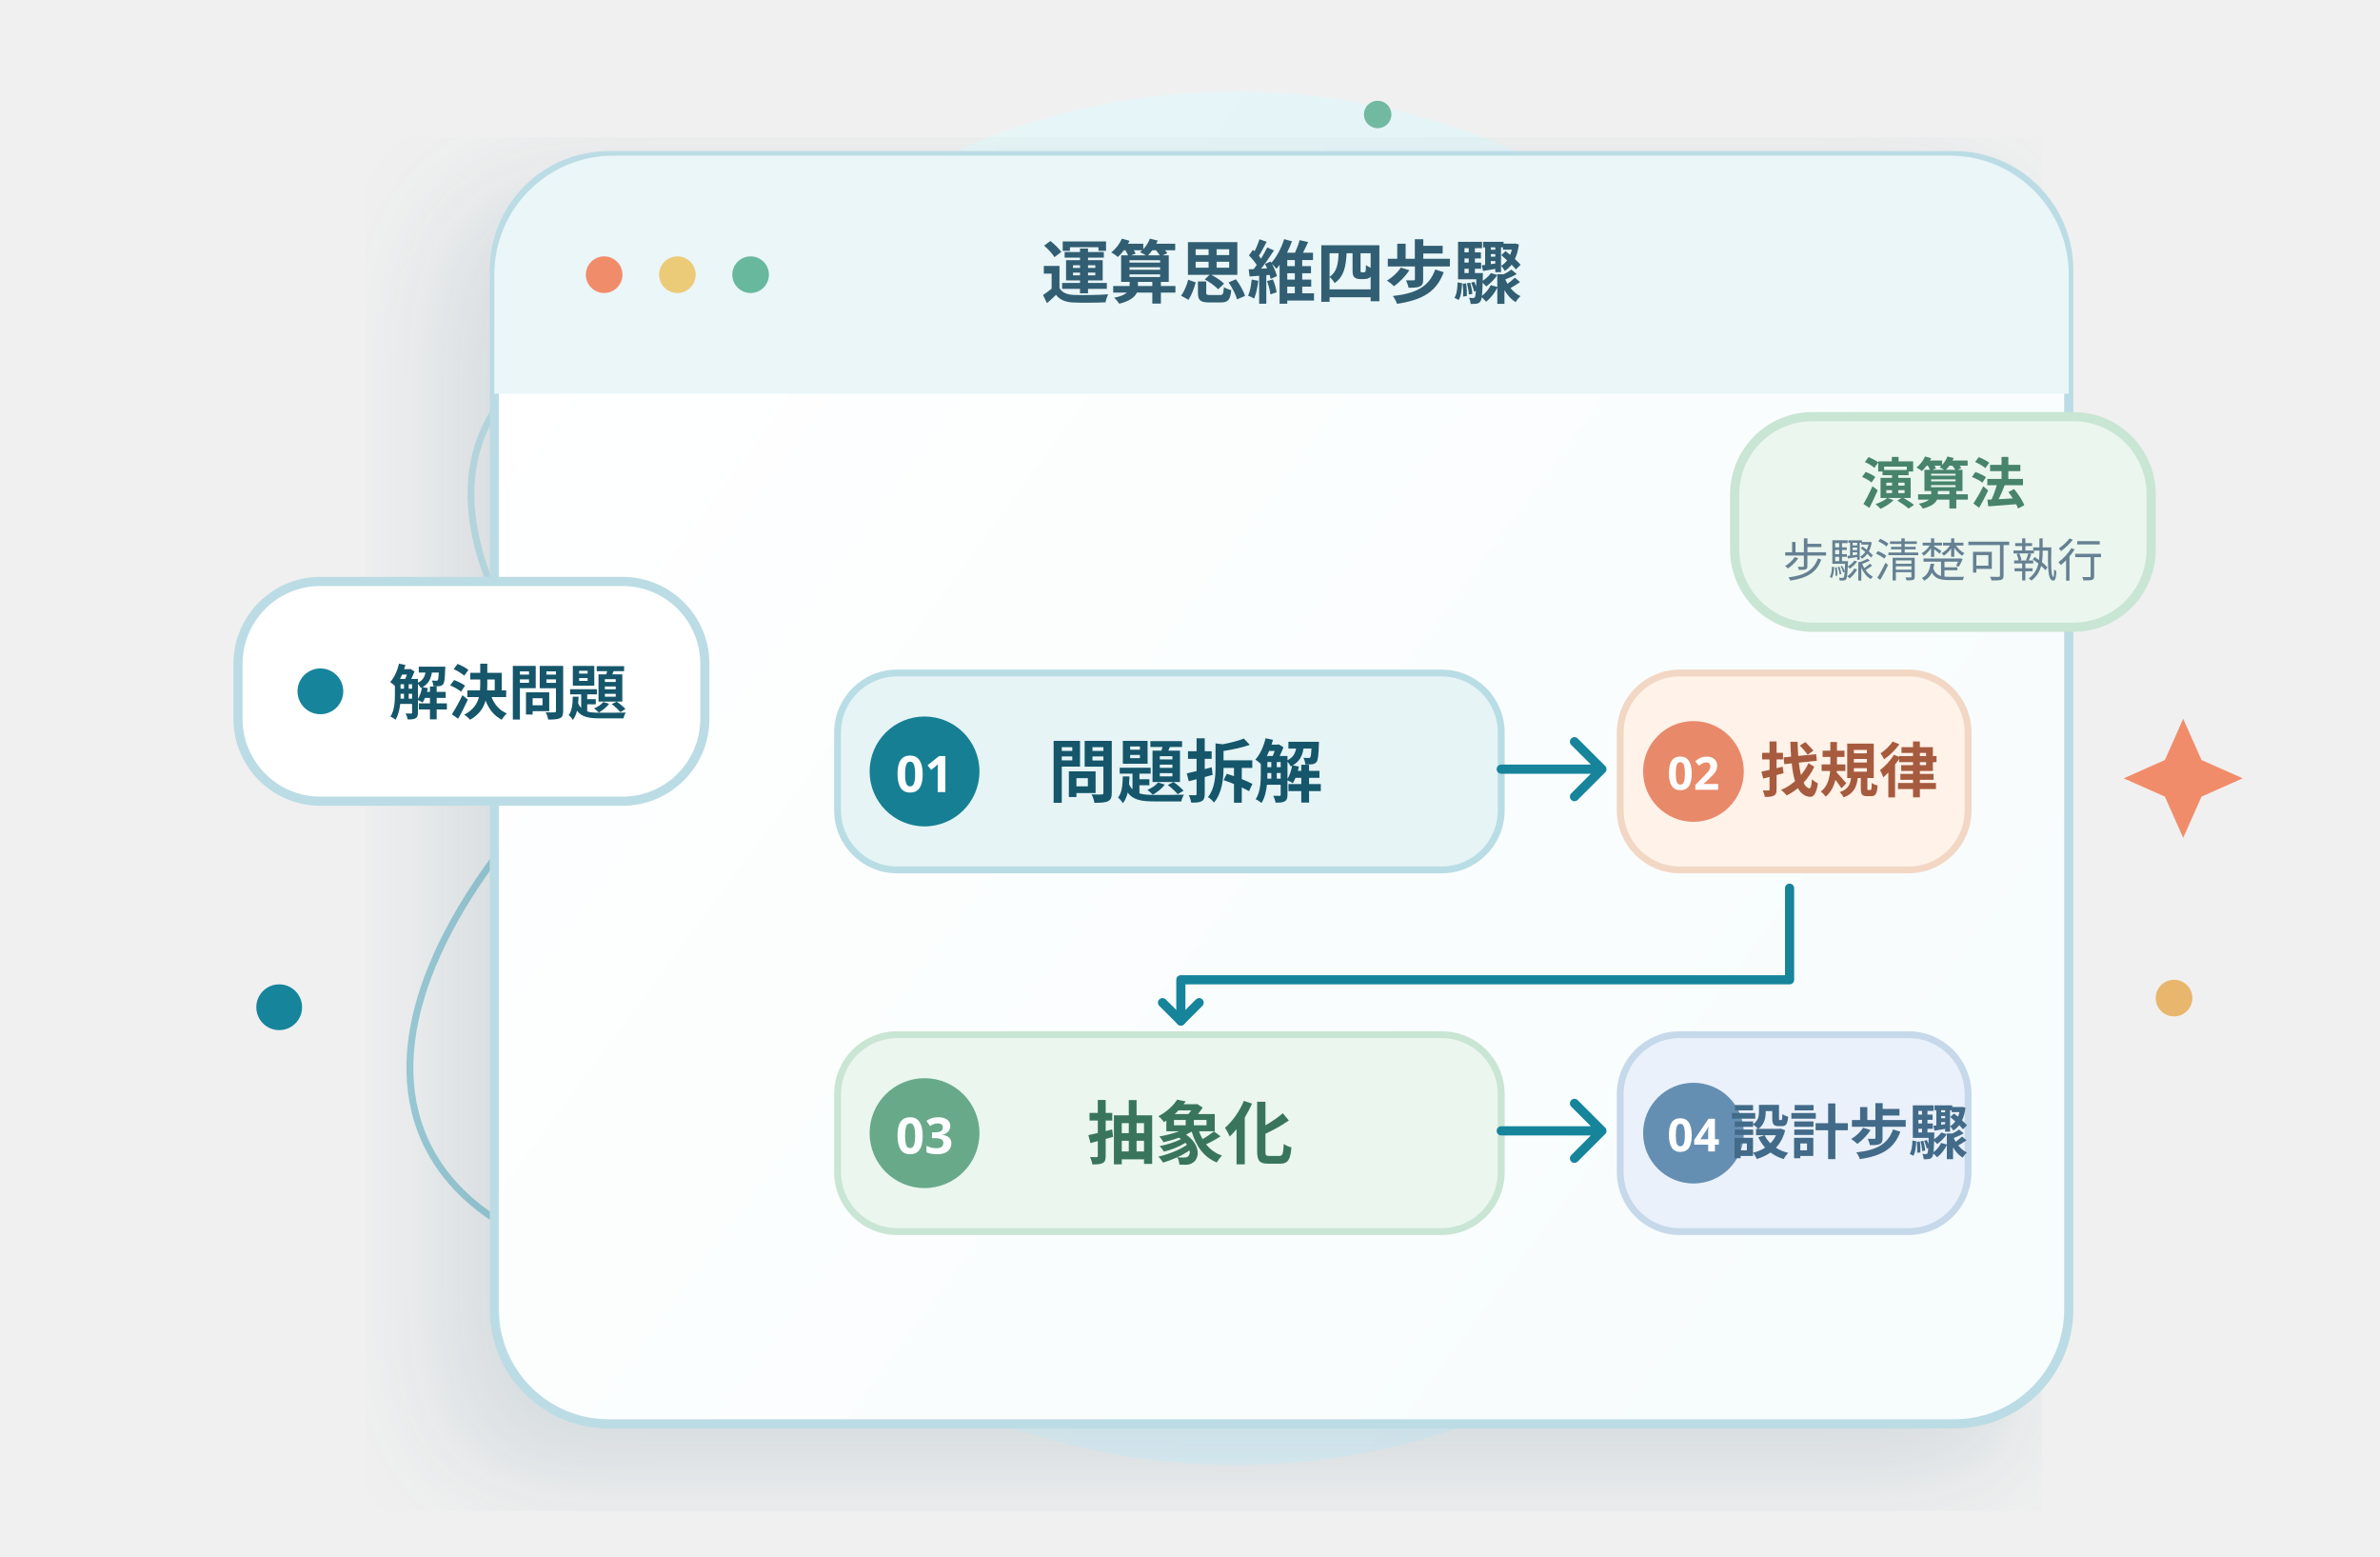
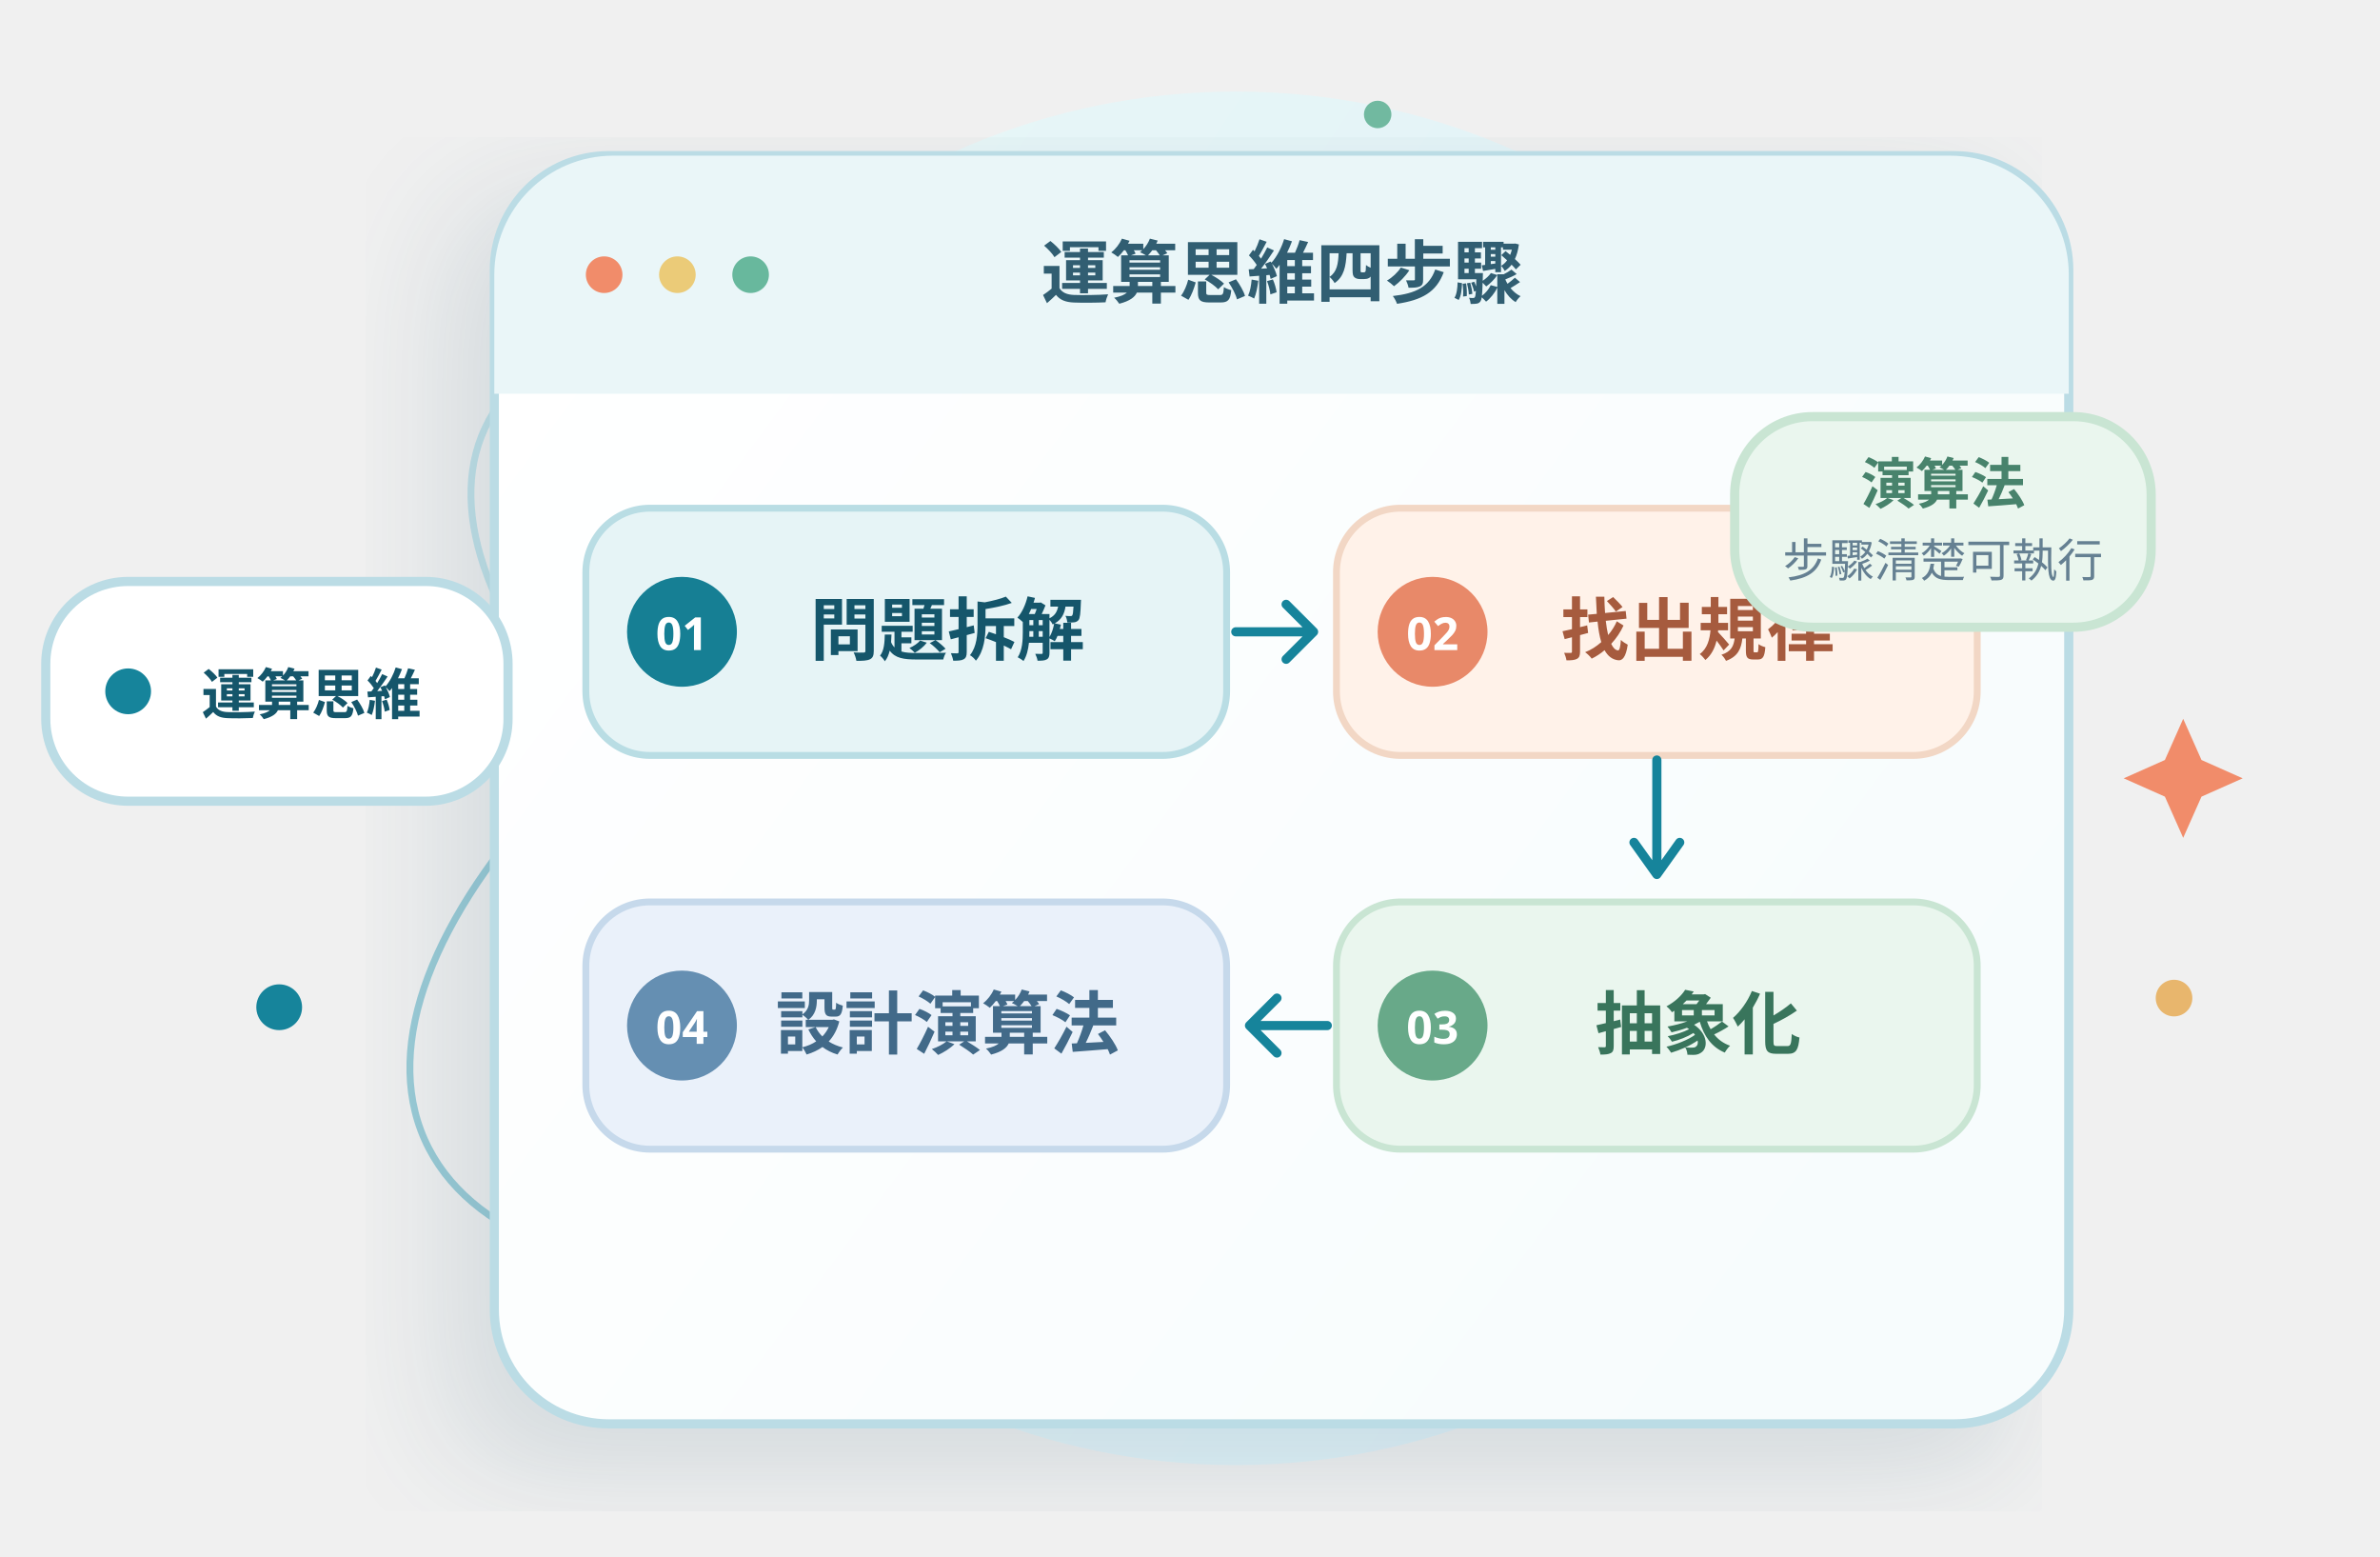
<svg xmlns="http://www.w3.org/2000/svg" viewBox="0 0 520 340" fill="none">
  <defs>
    <linearGradient id="wash" x1="54" y1="35" x2="468" y2="313" gradientUnits="userSpaceOnUse">
      <stop stop-color="#EAF8F8" />
      <stop offset="1" stop-color="#DDEFF6" />
    </linearGradient>
    <linearGradient id="screen" x1="115" y1="63" x2="405" y2="278" gradientUnits="userSpaceOnUse">
      <stop stop-color="#fff" />
      <stop offset="1" stop-color="#F7FCFD" />
    </linearGradient>
    <linearGradient id="accent" x1="176" y1="234" x2="348" y2="274" gradientUnits="userSpaceOnUse">
      <stop stop-color="#167F94" />
      <stop offset="1" stop-color="#11516A" />
    </linearGradient>
    <filter id="shadow" x="80" y="30" width="366" height="300" filterUnits="userSpaceOnUse" color-interpolation-filters="sRGB">
      <feGaussianBlur stdDeviation="13" />
    </filter>
  </defs>
  <circle cx="270" cy="170" r="150" fill="url(#wash)" />
  <circle cx="270" cy="170" r="132" stroke="#B5DCE5" stroke-dasharray="3 8" />
  <ellipse cx="270" cy="170" rx="194" ry="83" transform="rotate(-24 270 170)" stroke="#9ACBD6" stroke-width="1.5" />
  <ellipse cx="270" cy="170" rx="181" ry="75" transform="rotate(25 270 170)" stroke="#C2E1E8" stroke-width="1.5" />
  <rect x="96" y="40" width="348" height="285" rx="26" fill="#174962" opacity=".12" filter="url(#shadow)" />
  <rect x="108" y="34" width="344" height="277" rx="25" fill="url(#screen)" stroke="#BBDCE5" stroke-width="2" />
  <path d="M108 60c0-14.36 11.64-26 26-26h292c14.36 0 26 11.64 26 26v26H108V60Z" fill="#EAF6F8" />
  <circle cx="132" cy="60" r="4" fill="#F18C6A" />
  <circle cx="148" cy="60" r="4" fill="#EBCB78" />
  <circle cx="164" cy="60" r="4" fill="#68B89D" />
  <text x="280" y="65" text-anchor="middle" fill="#315E72" font-family="system-ui,'Noto Sans TC',sans-serif" font-size="15" font-weight="700">運算思維四步驟</text>
-   <rect x="183" y="147" width="145" height="43" rx="13" fill="#E6F4F6" stroke="#B9DDE4" stroke-width="1.5" />
-   <circle cx="202" cy="168.5" r="12" fill="#167F94" />
-   <text x="202" y="173" text-anchor="middle" fill="#fff" font-family="system-ui,sans-serif" font-size="11" font-weight="800">01</text>
-   <text x="259" y="174" text-anchor="middle" fill="#15566B" font-family="system-ui,'Noto Sans TC',sans-serif" font-size="15" font-weight="700">問題拆解</text>
-   <path d="M328 168h22m-6-6 6 6-6 6" stroke="#16849B" stroke-width="2" stroke-linecap="round" stroke-linejoin="round" />
-   <rect x="354" y="147" width="76" height="43" rx="13" fill="#FFF2E9" stroke="#F2D7C5" stroke-width="1.5" />
-   <circle cx="370" cy="168.5" r="11" fill="#E88969" />
-   <text x="370" y="172.5" text-anchor="middle" fill="#fff" font-family="system-ui,sans-serif" font-size="10" font-weight="800">02</text>
-   <text x="404" y="173" text-anchor="middle" fill="#A65B3E" font-family="system-ui,'Noto Sans TC',sans-serif" font-size="13" font-weight="700">找規律</text>
-   <path d="M391 194v20H258v9" stroke="#16849B" stroke-width="2" stroke-linecap="round" stroke-linejoin="round" />
-   <path d="m254 219 4 4 4-4" stroke="#16849B" stroke-width="2" stroke-linecap="round" stroke-linejoin="round" />
-   <rect x="183" y="226" width="145" height="43" rx="13" fill="#EAF6EE" stroke="#C9E5D3" stroke-width="1.5" />
-   <circle cx="202" cy="247.5" r="12" fill="#68A989" />
-   <text x="202" y="252" text-anchor="middle" fill="#fff" font-family="system-ui,sans-serif" font-size="11" font-weight="800">03</text>
-   <text x="260" y="253" text-anchor="middle" fill="#39755C" font-family="system-ui,'Noto Sans TC',sans-serif" font-size="15" font-weight="700">抽象化</text>
-   <path d="M328 247h22m-6-6 6 6-6 6" stroke="#16849B" stroke-width="2" stroke-linecap="round" stroke-linejoin="round" />
-   <rect x="354" y="226" width="76" height="43" rx="13" fill="#EAF1FA" stroke="#C6D9EB" stroke-width="1.5" />
-   <circle cx="370" cy="247.5" r="11" fill="#658FB2" />
-   <text x="370" y="251.5" text-anchor="middle" fill="#fff" font-family="system-ui,sans-serif" font-size="10" font-weight="800">04</text>
-   <text x="404" y="252" text-anchor="middle" fill="#426A89" font-family="system-ui,'Noto Sans TC',sans-serif" font-size="13" font-weight="700">設計步驟</text>
-   <rect x="52" y="127" width="102" height="48" rx="18" fill="#fff" stroke="#BBDCE5" stroke-width="2" />
-   <circle cx="70" cy="151" r="5" fill="#16849B" />
-   <text x="111" y="156" text-anchor="middle" fill="#15566B" font-family="system-ui,'Noto Sans TC',sans-serif" font-size="13" font-weight="700">解決問題</text>
+   <rect x="128" y="111" width="140" height="54" rx="14" fill="#E6F4F6" stroke="#B9DDE4" stroke-width="1.5" />
+   <circle cx="149" cy="138" r="12" fill="#167F94" />
+   <text x="149" y="142" text-anchor="middle" fill="#fff" font-family="system-ui,sans-serif" font-size="10" font-weight="800">01</text>
+   <text x="207" y="143" text-anchor="middle" fill="#15566B" font-family="system-ui,'Noto Sans TC',sans-serif" font-size="15" font-weight="700">問題拆解</text>
+   <path d="M270 138h17m-6-6 6 6-6 6" stroke="#16849B" stroke-width="2" stroke-linecap="round" stroke-linejoin="round" />
+   <rect x="292" y="111" width="140" height="54" rx="14" fill="#FFF2E9" stroke="#F2D7C5" stroke-width="1.5" />
+   <circle cx="313" cy="138" r="12" fill="#E88969" />
+   <text x="313" y="142" text-anchor="middle" fill="#fff" font-family="system-ui,sans-serif" font-size="10" font-weight="800">02</text>
+   <text x="371" y="143" text-anchor="middle" fill="#A65B3E" font-family="system-ui,'Noto Sans TC',sans-serif" font-size="15" font-weight="700">找出規律</text>
+   <path d="M362 166v25m-5-7 5 7 5-7" stroke="#16849B" stroke-width="2" stroke-linecap="round" stroke-linejoin="round" />
+   <rect x="292" y="197" width="140" height="54" rx="14" fill="#EAF6EE" stroke="#C9E5D3" stroke-width="1.5" />
+   <circle cx="313" cy="224" r="12" fill="#68A989" />
+   <text x="313" y="228" text-anchor="middle" fill="#fff" font-family="system-ui,sans-serif" font-size="10" font-weight="800">03</text>
+   <text x="371" y="229" text-anchor="middle" fill="#39755C" font-family="system-ui,'Noto Sans TC',sans-serif" font-size="15" font-weight="700">抽象化</text>
+   <path d="M290 224h-17m6-6-6 6 6 6" stroke="#16849B" stroke-width="2" stroke-linecap="round" stroke-linejoin="round" />
+   <rect x="128" y="197" width="140" height="54" rx="14" fill="#EAF1FA" stroke="#C6D9EB" stroke-width="1.5" />
+   <circle cx="149" cy="224" r="12" fill="#658FB2" />
+   <text x="149" y="228" text-anchor="middle" fill="#fff" font-family="system-ui,sans-serif" font-size="10" font-weight="800">04</text>
+   <text x="207" y="229" text-anchor="middle" fill="#426A89" font-family="system-ui,'Noto Sans TC',sans-serif" font-size="15" font-weight="700">設計演算法</text>
+   <rect x="10" y="127" width="101" height="48" rx="18" fill="#fff" stroke="#BBDCE5" stroke-width="2" />
+   <circle cx="28" cy="151" r="5" fill="#16849B" />
+   <text x="68" y="156" text-anchor="middle" fill="#15566B" font-family="system-ui,'Noto Sans TC',sans-serif" font-size="12" font-weight="700">運算思維</text>
  <rect x="379" y="91" width="91" height="46" rx="17" fill="#EAF6EE" stroke="#C9E5D3" stroke-width="2" />
  <text x="424.5" y="110" text-anchor="middle" fill="#48836C" font-family="system-ui,'Noto Sans TC',sans-serif" font-size="12" font-weight="700">演算法</text>
  <text x="424.5" y="126" text-anchor="middle" fill="#658092" font-family="system-ui,'Noto Sans TC',sans-serif" font-size="10">步驟清楚可執行</text>
  <path d="m477 157 4 9 9 4-9 4-4 9-4-9-9-4 9-4 4-9Z" fill="#F18C6A" />
  <circle cx="61" cy="220" r="5" fill="#16849B" />
  <circle cx="475" cy="218" r="4" fill="#E8B66D" />
  <circle cx="301" cy="25" r="3" fill="#71B9A0" />
</svg>
